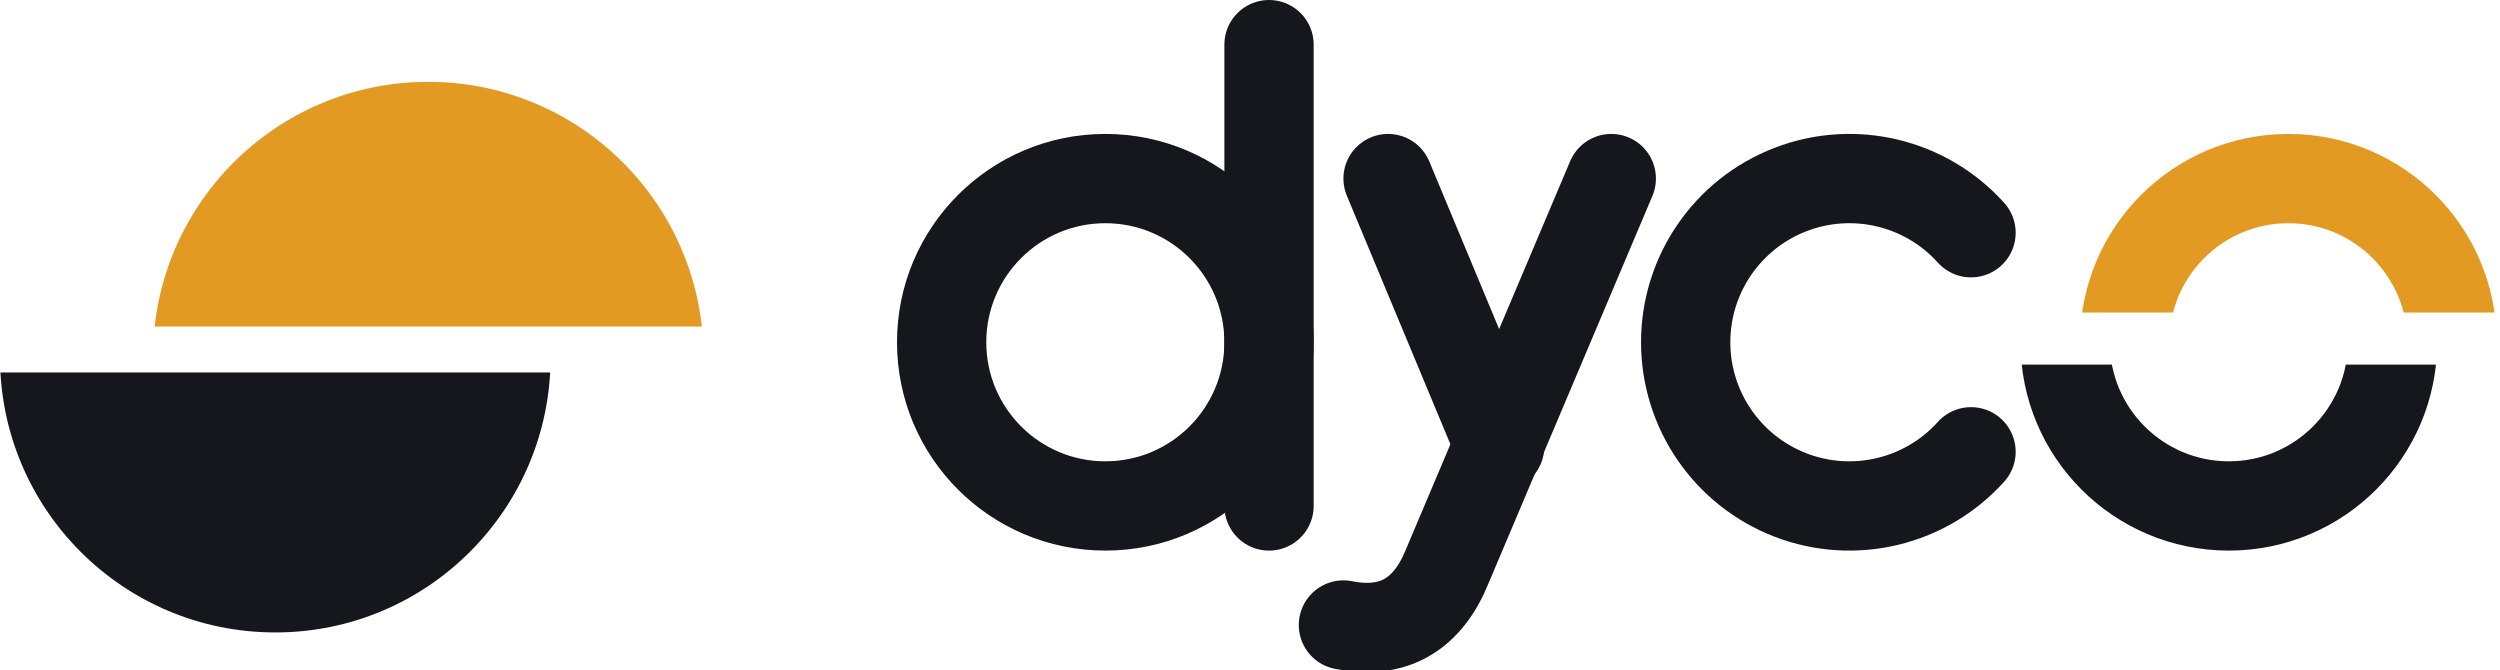
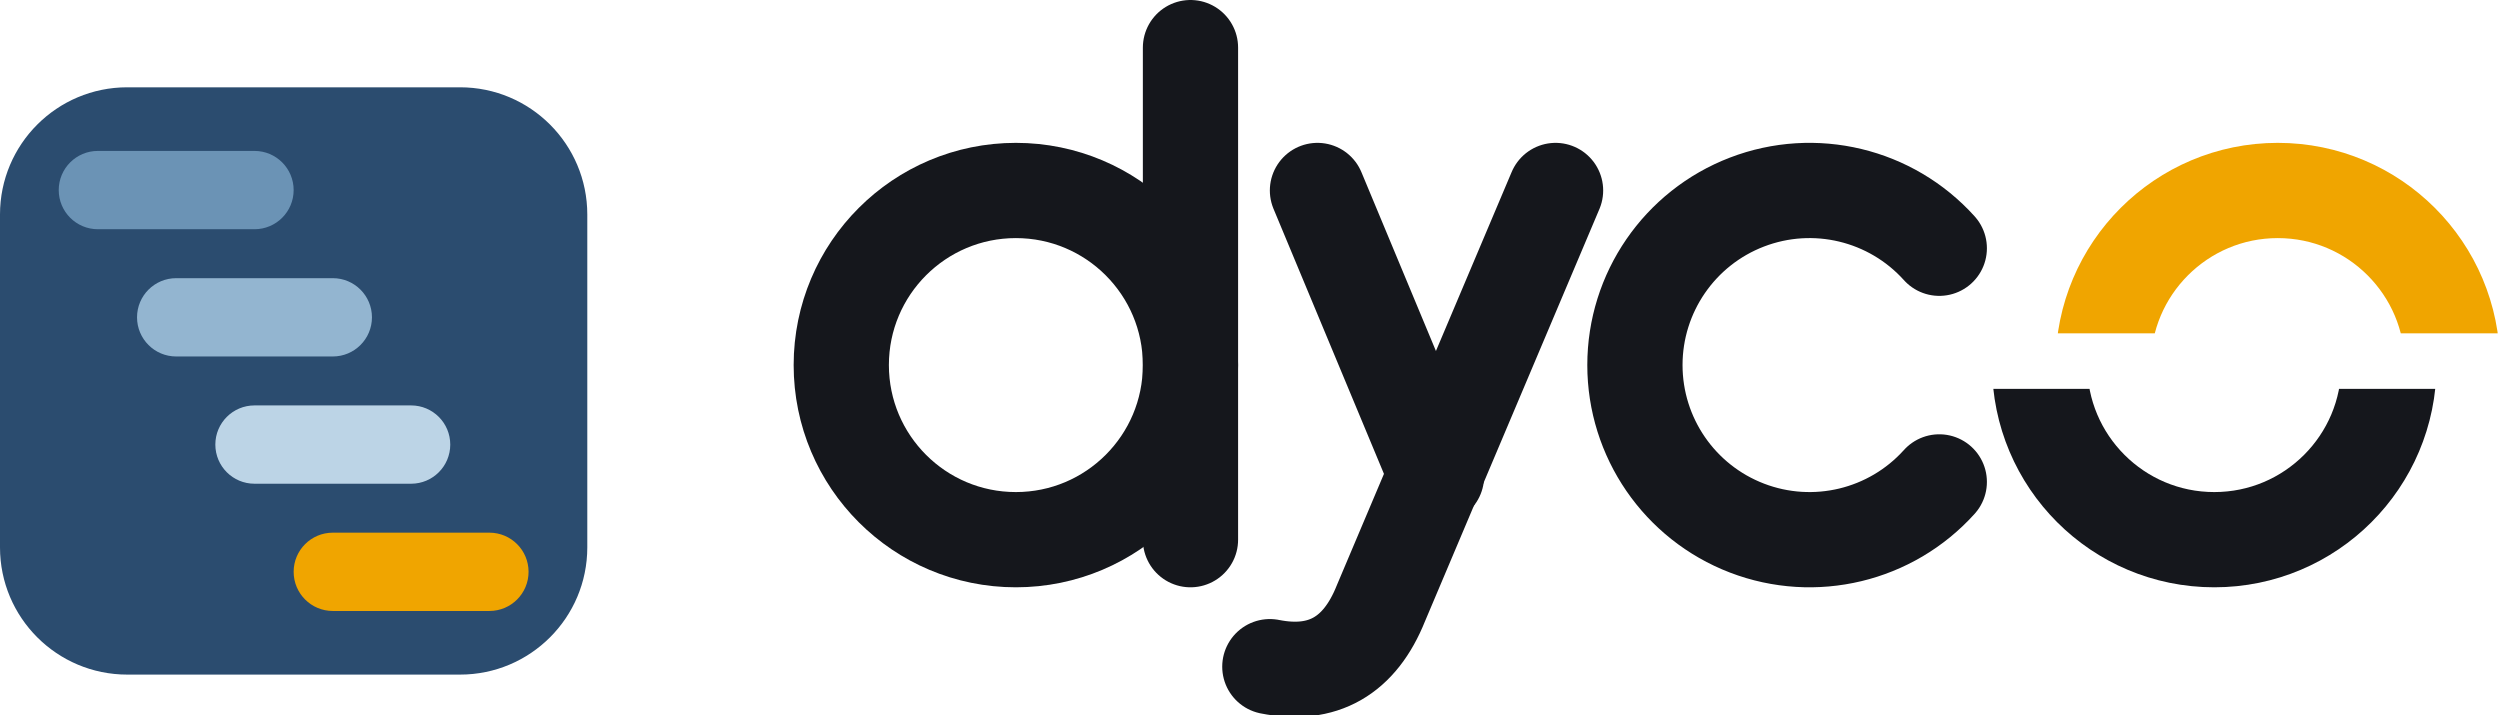
- <svg xmlns="http://www.w3.org/2000/svg" viewBox="0 0 336 90" width="336" height="90" role="img" aria-label="dyco">
+ <svg xmlns="http://www.w3.org/2000/svg" viewBox="0 0 315 90" width="315" height="90" role="img" aria-label="dyco">
  <defs>
-     <clipPath id="dycoT">
-       <rect x="0" y="0" width="100" height="46" />
-     </clipPath>
-     <clipPath id="dycoB">
-       <rect x="0" y="52" width="100" height="48" />
-     </clipPath>
    <clipPath id="dycoOT">
      <rect x="0" y="0" width="240" height="44" />
    </clipPath>
    <clipPath id="dycoOB">
      <rect x="0" y="51" width="240" height="49" />
    </clipPath>
  </defs>
-   <g transform="translate(-4.111 -3.389) scale(1.02778)">
-     <g clip-path="url(#dycoT)">
-       <circle cx="60" cy="50" r="36" fill="#E39A22" />
-     </g>
-     <g clip-path="url(#dycoB)">
-       <circle cx="40" cy="50" r="36" fill="#15171C" />
-     </g>
+   <g transform="translate(-2.467 8.533) scale(1.23333)">
+     <rect x="2" y="2" width="60" height="60" rx="13" fill="#2b4c6f" />
+     <rect x="8" y="8.5" width="24" height="8" rx="4" fill="#6b93b5" />
+     <rect x="16" y="21.5" width="24" height="8" rx="4" fill="#93b5d0" />
+     <rect x="24" y="34.5" width="24" height="8" rx="4" fill="#bcd4e6" />
+     <rect x="32" y="47.5" width="24" height="8" rx="4" fill="#f0a500" />
  </g>
-   <g transform="translate(118.556 -2.0)">
+   <g transform="translate(98.000 -2.0)">
    <g fill="none" stroke="#15171C" stroke-width="12" stroke-linecap="round" stroke-linejoin="round">
      <circle cx="30" cy="48" r="22" />
      <path d="M52 8 V70" />
      <path d="M68 26 L83 62" />
      <path d="M98 26 L76 78 Q72 88 62 86" />
      <path d="M146.35 33.28 A22 22 0 1 0 146.35 62.72" />
    </g>
    <g fill="none" stroke-width="12" stroke-linecap="round">
      <g clip-path="url(#dycoOT)">
-         <circle cx="189" cy="48" r="22" stroke="#E39A22" />
+         <circle cx="189" cy="48" r="22" stroke="#f0a500" />
      </g>
      <g clip-path="url(#dycoOB)">
        <circle cx="181" cy="48" r="22" stroke="#15171C" />
      </g>
    </g>
  </g>
</svg>
